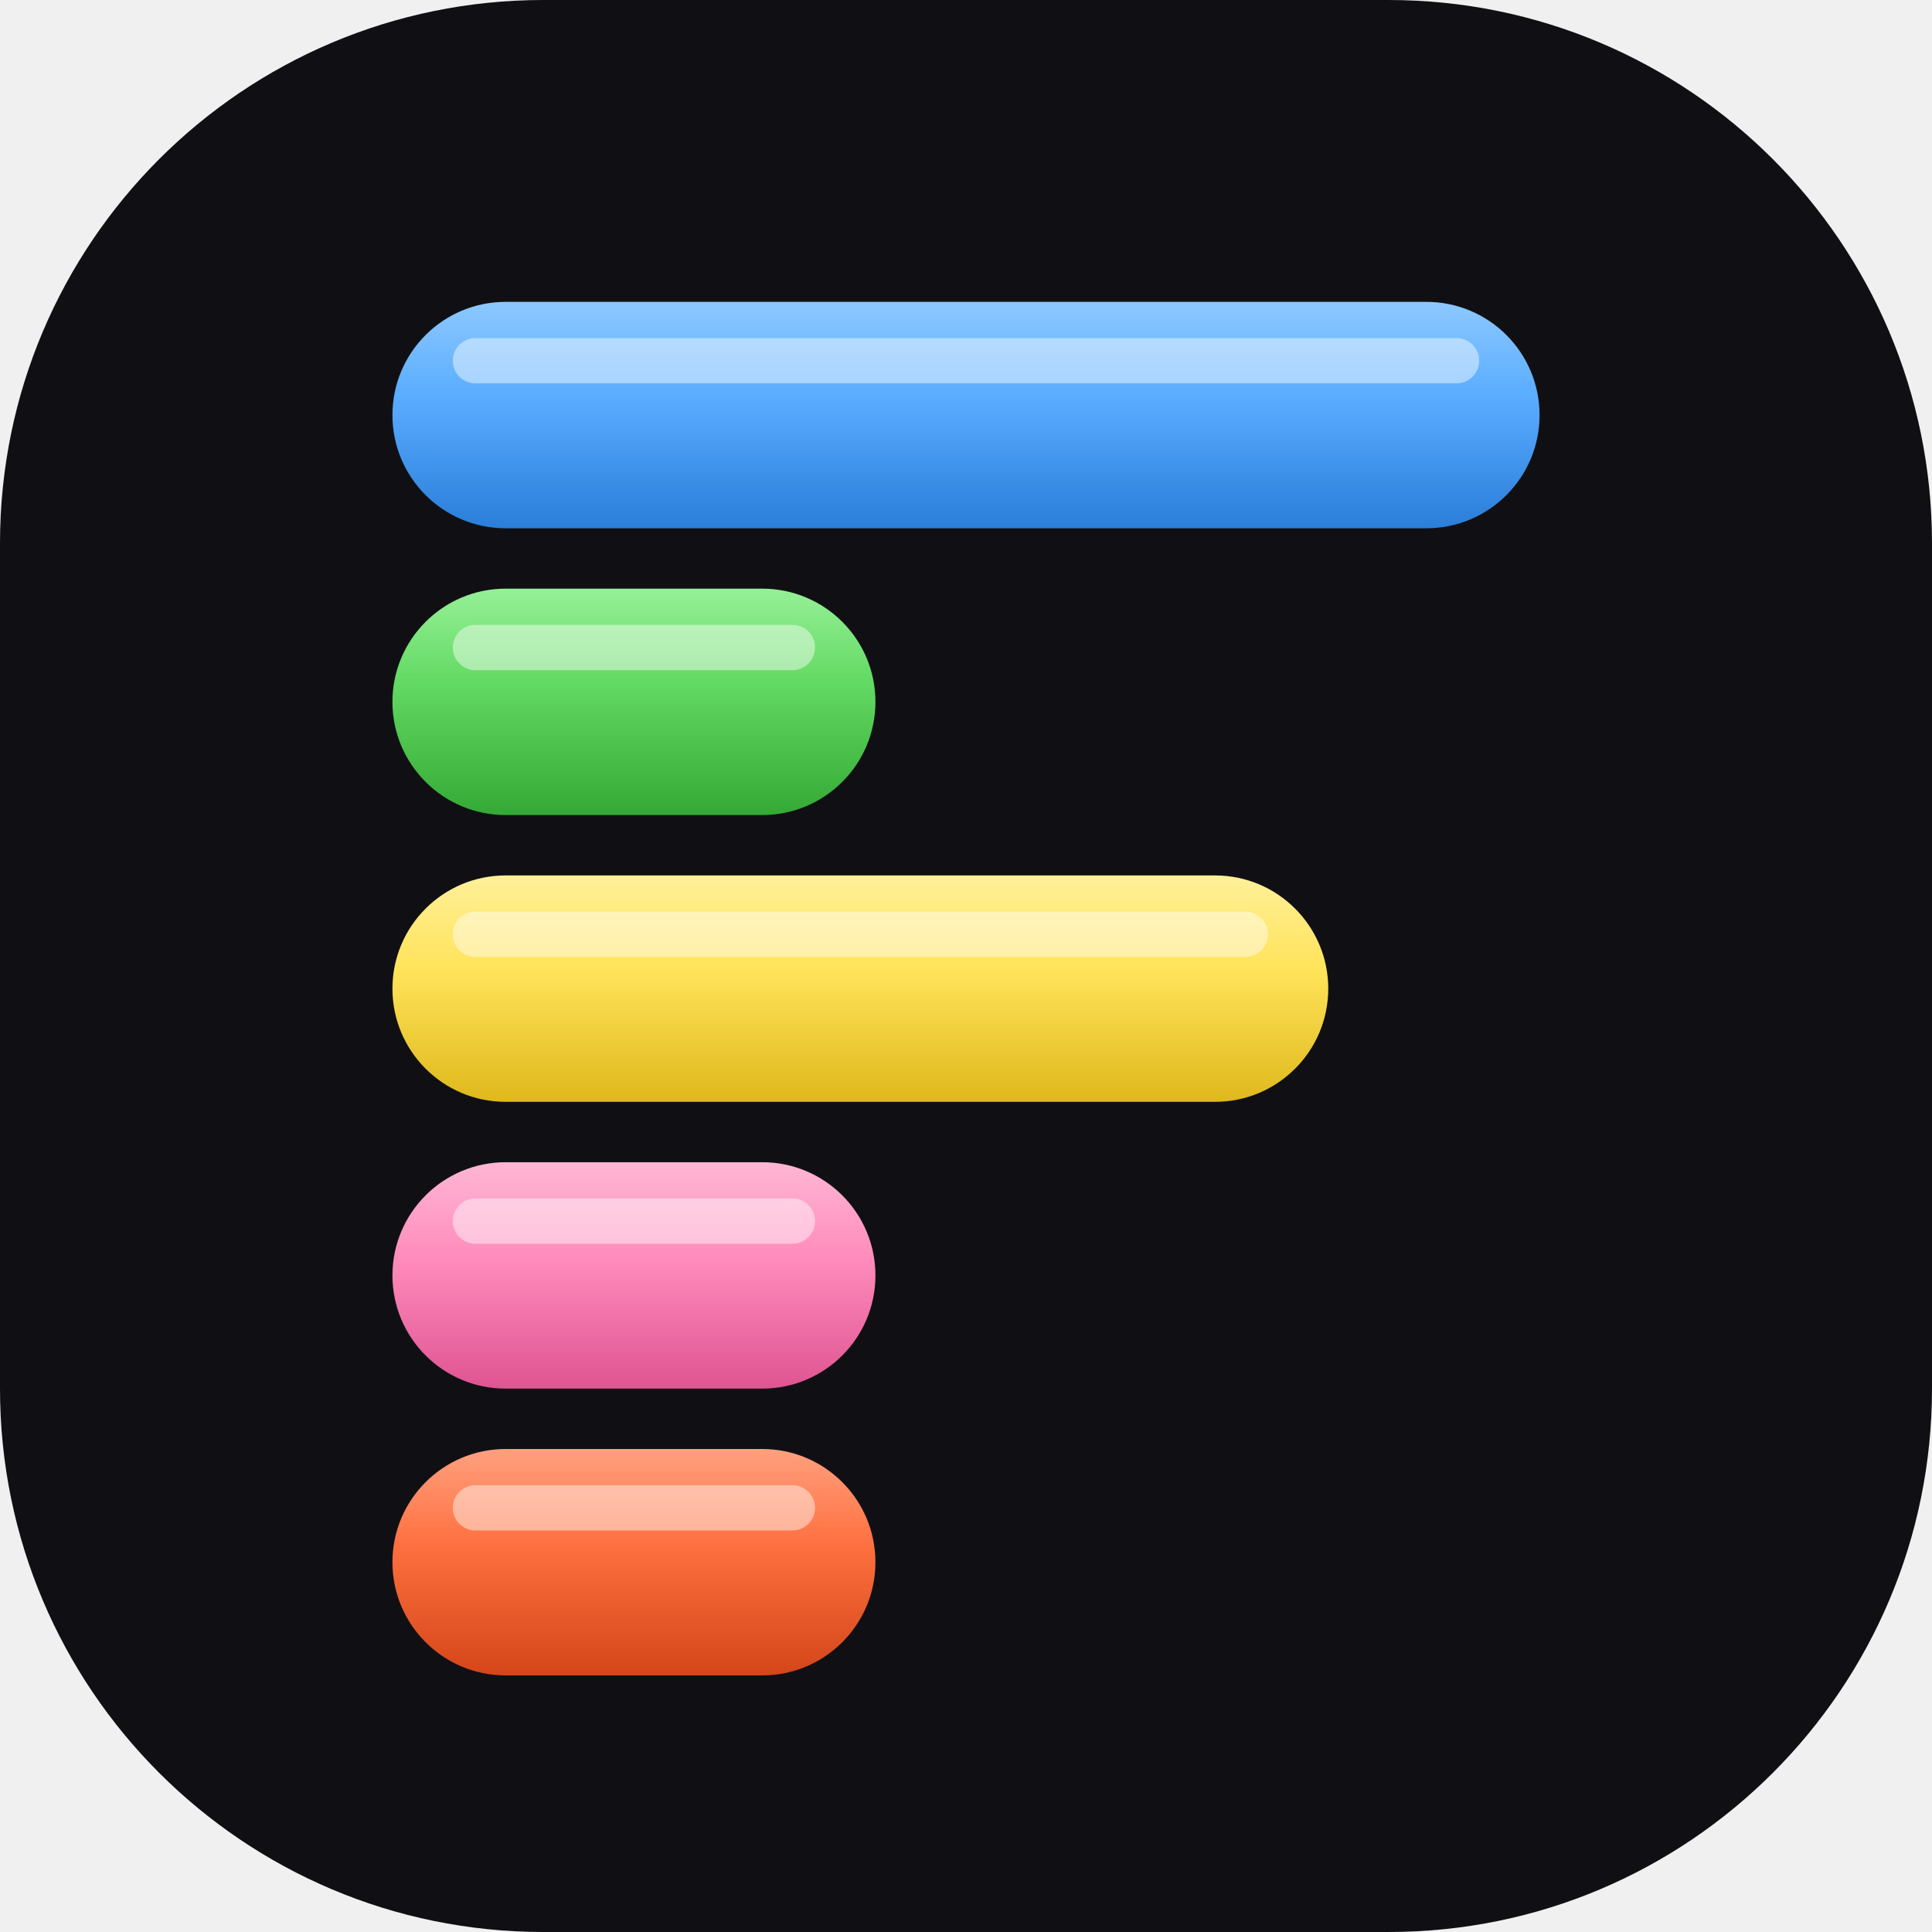
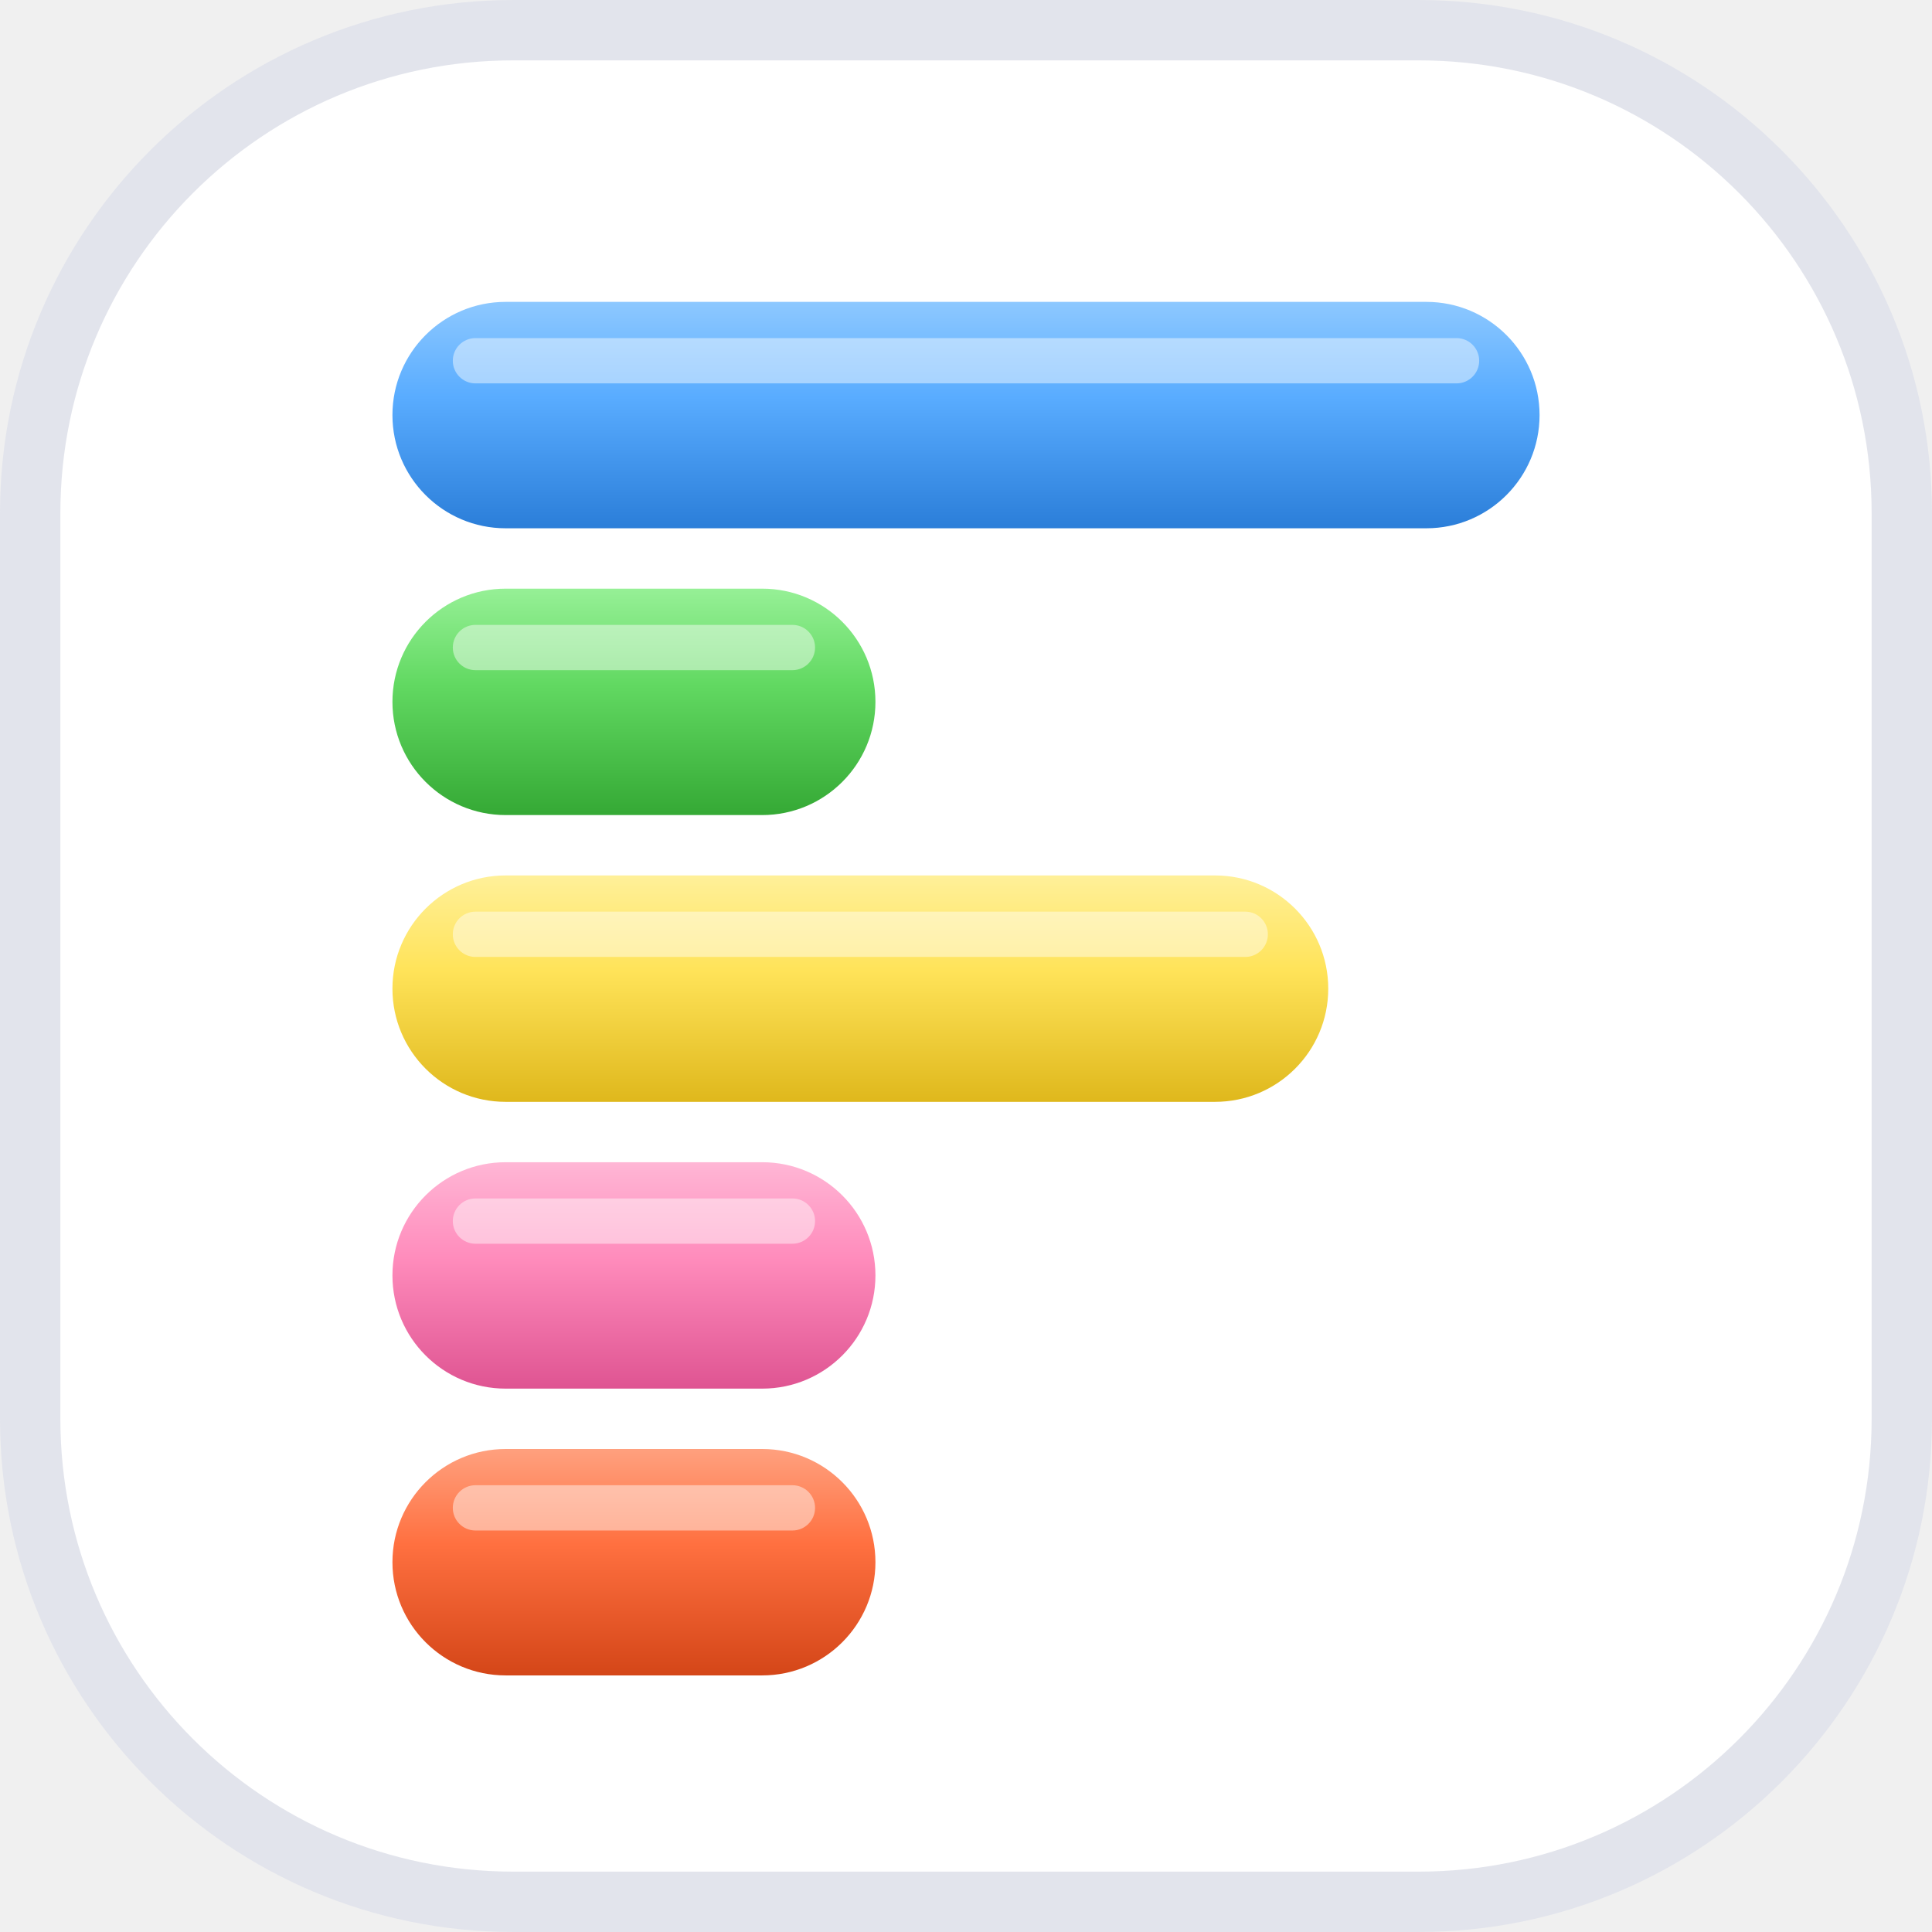
<svg xmlns="http://www.w3.org/2000/svg" viewBox="0 0 64 64" fill="none">
-   <rect width="64" height="64" rx="18" fill="#101014" />
+   <rect x="1" y="1" width="62" height="62" rx="16" fill="#FFFFFF" stroke="#E2E4EC" stroke-width="2" />
  <defs>
    <linearGradient id="c1" x1="0" y1="0" x2="0" y2="1">
      <stop offset="0%" stop-color="#8DC8FF" />
      <stop offset="42%" stop-color="#59ACFF" />
      <stop offset="100%" stop-color="#2B7ED9" />
    </linearGradient>
    <linearGradient id="c2" x1="0" y1="0" x2="0" y2="1">
      <stop offset="0%" stop-color="#96F096" />
      <stop offset="42%" stop-color="#62D962" />
      <stop offset="100%" stop-color="#35A935" />
    </linearGradient>
    <linearGradient id="c3" x1="0" y1="0" x2="0" y2="1">
      <stop offset="0%" stop-color="#FFF099" />
      <stop offset="42%" stop-color="#FFE359" />
      <stop offset="100%" stop-color="#DFB81C" />
    </linearGradient>
    <linearGradient id="c4" x1="0" y1="0" x2="0" y2="1">
      <stop offset="0%" stop-color="#FFB6D5" />
      <stop offset="42%" stop-color="#FF8CBC" />
      <stop offset="100%" stop-color="#DF5492" />
    </linearGradient>
    <linearGradient id="c5" x1="0" y1="0" x2="0" y2="1">
      <stop offset="0%" stop-color="#FFA07E" />
      <stop offset="42%" stop-color="#FF7040" />
      <stop offset="100%" stop-color="#D44618" />
    </linearGradient>
  </defs>
  <rect x="13" y="10" width="38" height="7.5" rx="3.75" fill="url(#c1)" />
  <rect x="15" y="11.2" width="34" height="1.5" rx="0.75" fill="#FFFFFF" opacity="0.45" />
  <rect x="13" y="19.5" width="16" height="7.5" rx="3.75" fill="url(#c2)" />
  <rect x="15" y="20.7" width="12" height="1.5" rx="0.75" fill="#FFFFFF" opacity="0.45" />
  <rect x="13" y="29" width="31" height="7.5" rx="3.75" fill="url(#c3)" />
  <rect x="15" y="30.2" width="27" height="1.5" rx="0.75" fill="#FFFFFF" opacity="0.45" />
  <rect x="13" y="38.5" width="16" height="7.5" rx="3.75" fill="url(#c4)" />
  <rect x="15" y="39.7" width="12" height="1.5" rx="0.75" fill="#FFFFFF" opacity="0.45" />
  <rect x="13" y="48" width="16" height="7.5" rx="3.75" fill="url(#c5)" />
  <rect x="15" y="49.2" width="12" height="1.5" rx="0.75" fill="#FFFFFF" opacity="0.45" />
</svg>
